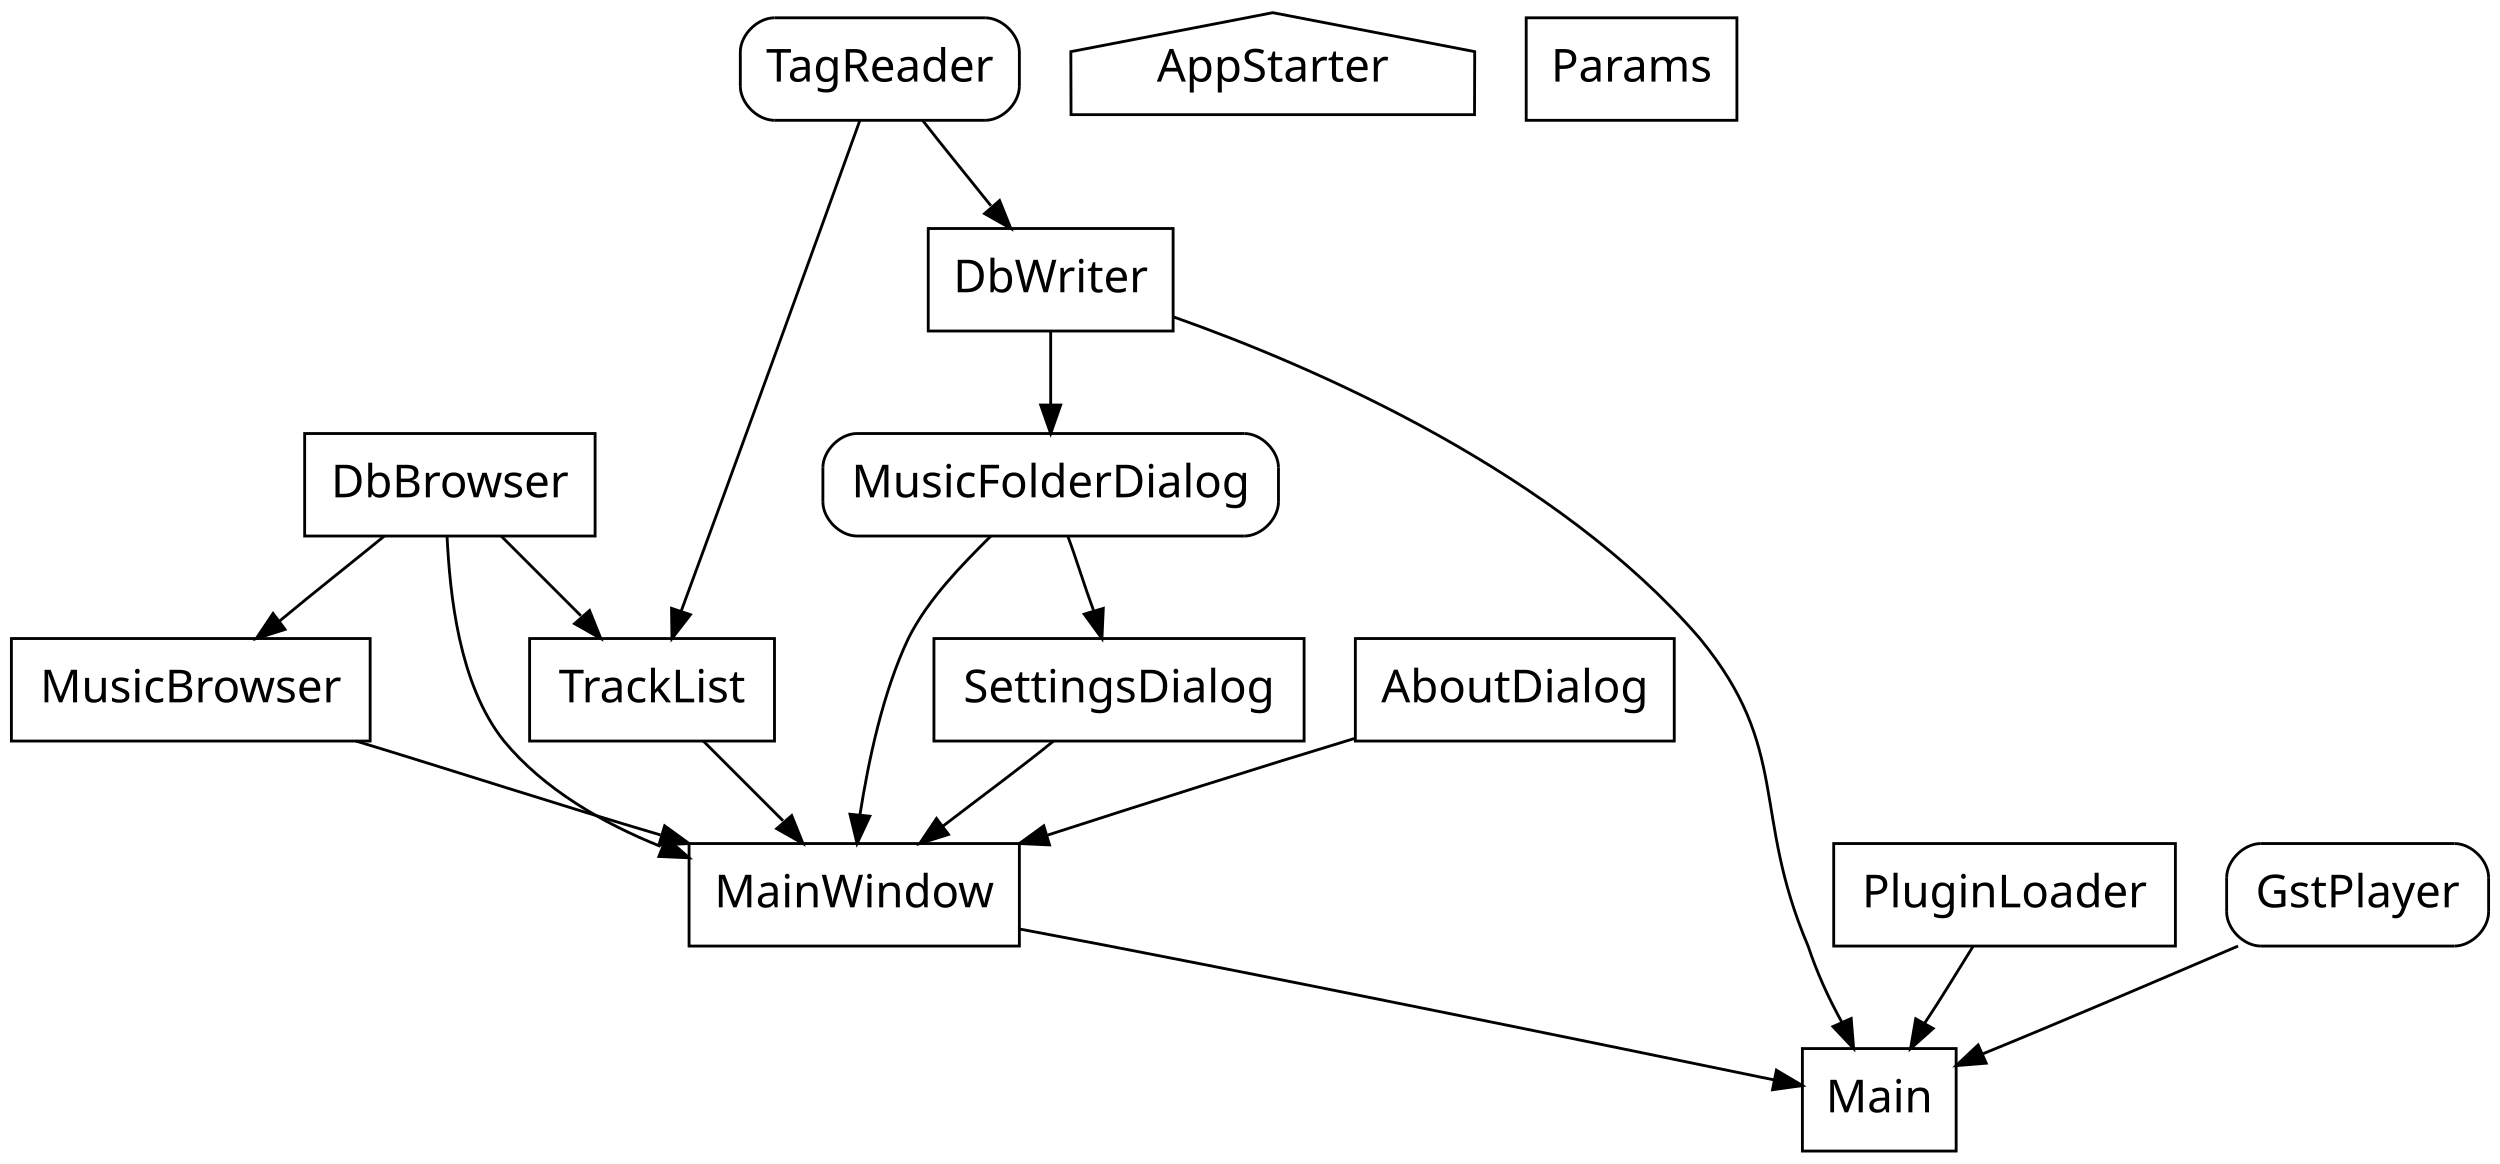
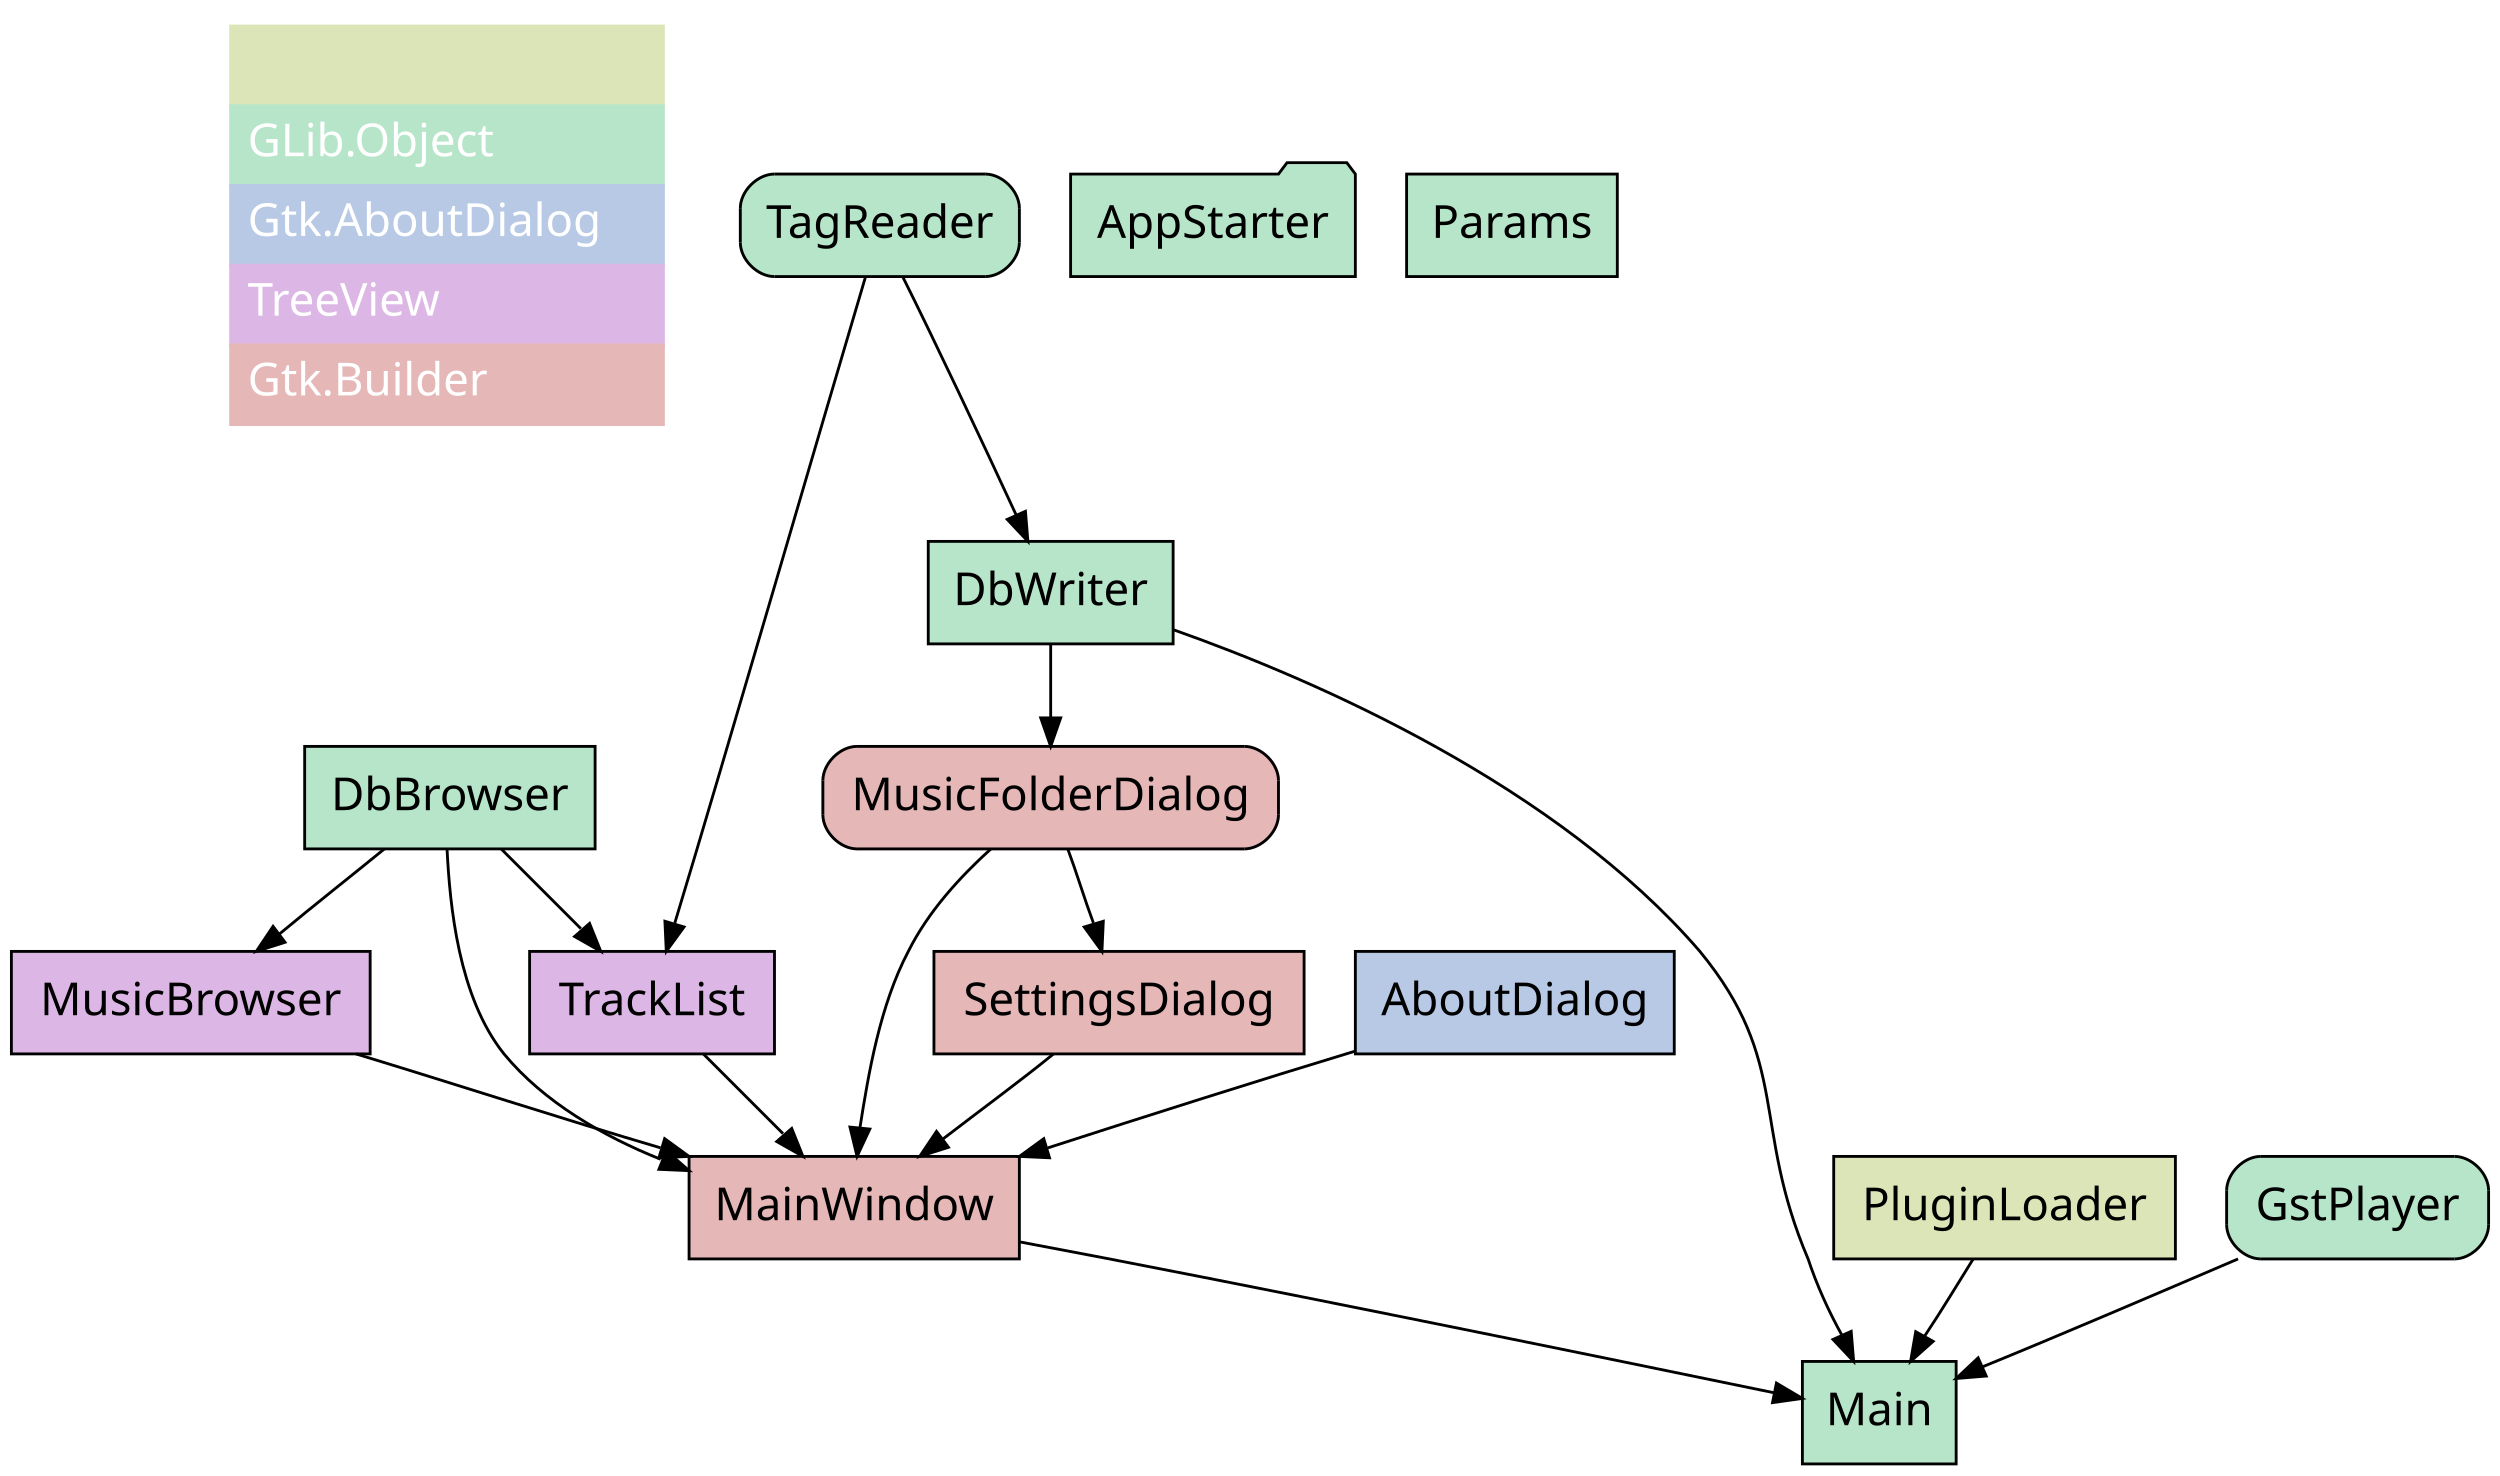
- <svg xmlns="http://www.w3.org/2000/svg" xmlns:xlink="http://www.w3.org/1999/xlink" width="432pt" height="201pt" viewBox="0.00 0.00 432.00 200.75">
-   <g id="graph0" class="graph" transform="scale(0.492027 0.492027) rotate(0) translate(4 404)">
-     <polygon style="fill:white;stroke:white;" points="-4,4 -4,-404 874,-404 874,4 -4,4" />
+ <svg xmlns="http://www.w3.org/2000/svg" xmlns:xlink="http://www.w3.org/1999/xlink" width="432pt" height="255pt" viewBox="0.00 0.00 432.00 254.87">
+   <g id="graph0" class="graph" transform="scale(0.492027 0.492027) rotate(0) translate(4 514)">
+     <polygon style="fill:white;stroke:white;" points="-4,4 -4,-514 874,-514 874,4 -4,4" />
    <g id="node1" class="node">
+       <polygon style="fill:none;stroke:white;" points="238,-510 68,-510 68,-360 238,-360 238,-510" />
+       <polygon style="fill:none;stroke:white;" points="76,-364 76,-506 230,-506 230,-364 76,-364" />
+       <polygon style="fill:#dce5b7;stroke:#dce5b7;" points="77,-477 77,-505 229,-505 229,-477 77,-477" />
+       <text text-anchor="start" x="83" y="-487.267" style="font-family:sans;font-size:16.00;fill:white;">  </text>
+       <polygon style="fill:#b7e5c9;stroke:#b7e5c9;" points="77,-449 77,-477 229,-477 229,-449 77,-449" />
+       <text text-anchor="start" x="83" y="-459.267" style="font-family:sans;font-size:16.00;fill:white;"> GLib.Object </text>
+       <polygon style="fill:#b7c9e5;stroke:#b7c9e5;" points="77,-421 77,-449 229,-449 229,-421 77,-421" />
+       <text text-anchor="start" x="83" y="-431.267" style="font-family:sans;font-size:16.00;fill:white;"> Gtk.AboutDialog </text>
+       <polygon style="fill:#dcb7e5;stroke:#dcb7e5;" points="77,-393 77,-421 229,-421 229,-393 77,-393" />
+       <text text-anchor="start" x="83" y="-403.267" style="font-family:sans;font-size:16.00;fill:white;"> TreeView </text>
+       <polygon style="fill:#e5b7b7;stroke:#e5b7b7;" points="77,-365 77,-393 229,-393 229,-365 77,-365" />
+       <text text-anchor="start" x="83" y="-375.267" style="font-family:sans;font-size:16.00;fill:white;"> Gtk.Builder </text>
+     </g>
+     <g id="node2" class="node">
      <a xlink:href="/home/qnull/xnoise/src/xnoise/xnoise-db-browser.vala" xlink:title="xnoise-db-browser.vala @ 34">
-         <polygon style="fill:none;stroke:black;" points="205,-252 103,-252 103,-216 205,-216 205,-252" />
+         <polygon style="fill:#b7e5c9;stroke:black;" points="205,-252 103,-252 103,-216 205,-216 205,-252" />
        <text text-anchor="middle" x="154" y="-229.6" style="font-family:sans;font-size:16.00;">DbBrowser</text>
      </a>
    </g>
-     <g id="node3" class="node">
+     <g id="node4" class="node">
      <a xlink:href="/home/qnull/xnoise/src/xnoise/xnoise-music-browser.vala" xlink:title="xnoise-music-browser.vala @ 35">
-         <polygon style="fill:none;stroke:black;" points="126,-180 4.26326e-14,-180 2.13163e-14,-144 126,-144 126,-180" />
+         <polygon style="fill:#dcb7e5;stroke:black;" points="126,-180 4.26326e-14,-180 2.13163e-14,-144 126,-144 126,-180" />
        <text text-anchor="middle" x="63" y="-157.6" style="font-family:sans;font-size:16.00;">MusicBrowser</text>
      </a>
    </g>
    <g id="edge2" class="edge">
      <path style="fill:none;stroke:black;" d="M131,-216C120,-207 106,-196 94,-186" />
      <polygon style="fill:black;stroke:black;" points="96.1,-183.2 86,-180 91.9,-188.8 96.1,-183.2" />
    </g>
-     <g id="node5" class="node">
+     <g id="node6" class="node">
      <a xlink:href="/home/qnull/xnoise/src/xnoise/xnoise-tracklist.vala" xlink:title="xnoise-tracklist.vala @ 35">
-         <polygon style="fill:none;stroke:black;" points="268,-180 182,-180 182,-144 268,-144 268,-180" />
+         <polygon style="fill:#dcb7e5;stroke:black;" points="268,-180 182,-180 182,-144 268,-144 268,-180" />
        <text text-anchor="middle" x="225" y="-157.6" style="font-family:sans;font-size:16.00;">TrackList</text>
      </a>
    </g>
    <g id="edge4" class="edge">
      <path style="fill:none;stroke:black;" d="M172,-216C181,-207 191,-197 200,-188" />
      <polygon style="fill:black;stroke:black;" points="203.049,-189.831 207,-180 197.781,-185.221 203.049,-189.831" />
    </g>
-     <g id="node7" class="node">
+     <g id="node8" class="node">
      <a xlink:href="/home/qnull/xnoise/src/xnoise/xnoise-main-window.vala" xlink:title="xnoise-main-window.vala @ 34">
-         <polygon style="fill:none;stroke:black;" points="354,-108 238,-108 238,-72 354,-72 354,-108" />
+         <polygon style="fill:#e5b7b7;stroke:black;" points="354,-108 238,-108 238,-72 354,-72 354,-108" />
        <text text-anchor="middle" x="296" y="-85.6" style="font-family:sans;font-size:16.00;">MainWindow</text>
      </a>
    </g>
    <g id="edge6" class="edge">
      <path style="fill:none;stroke:black;" d="M153,-216C154,-196 157,-164 173,-144 187,-127 208,-115 228,-107" />
      <polygon style="fill:black;stroke:black;" points="230.015,-109.964 238,-103 227.415,-103.464 230.015,-109.964" />
    </g>
    <g id="edge22" class="edge">
      <path style="fill:none;stroke:black;" d="M121,-144C154,-134 194,-121 228,-111" />
      <polygon style="fill:black;stroke:black;" points="229.427,-114.226 238,-108 227.416,-107.521 229.427,-114.226" />
    </g>
    <g id="edge26" class="edge">
      <path style="fill:none;stroke:black;" d="M243,-144C252,-135 262,-125 271,-116" />
      <polygon style="fill:black;stroke:black;" points="274.049,-117.831 278,-108 268.781,-113.221 274.049,-117.831" />
    </g>
-     <g id="node15" class="node">
+     <g id="node16" class="node">
      <a xlink:href="/home/qnull/xnoise/src/xnoise/xnoise-main.vala" xlink:title="xnoise-main.vala @ 31">
-         <polygon style="fill:none;stroke:black;" points="683,-36 629,-36 629,-1.06581e-14 683,-0 683,-36" />
+         <polygon style="fill:#b7e5c9;stroke:black;" points="683,-36 629,-36 629,-1.06581e-14 683,-0 683,-36" />
        <text text-anchor="middle" x="656" y="-13.6" style="font-family:sans;font-size:16.00;">Main</text>
      </a>
    </g>
    <g id="edge30" class="edge">
      <path style="fill:none;stroke:black;" d="M354,-78C429,-64 556,-38 619,-25" />
      <polygon style="fill:black;stroke:black;" points="619.881,-28.393 629,-23 618.508,-21.529 619.881,-28.393" />
    </g>
-     <g id="node8" class="node">
+     <g id="node9" class="node">
      <a xlink:href="/home/qnull/xnoise/src/xnoise/xnoise-music-dir-dialog.vala" xlink:title="xnoise-music-dir-dialog.vala @ 35">
+         <polygon style="fill:#e5b7b7;stroke:#e5b7b7;" points="433,-252 297,-252 285,-240 285,-228 297,-216 433,-216 445,-228 445,-240 433,-252" />
+         <path style="fill:#e5b7b7;stroke:#e5b7b7;" d="M297,-252C291,-252 285,-246 285,-240" />
+         <path style="fill:#e5b7b7;stroke:#e5b7b7;" d="M285,-228C285,-222 291,-216 297,-216" />
+         <path style="fill:#e5b7b7;stroke:#e5b7b7;" d="M433,-216C439,-216 445,-222 445,-228" />
+         <path style="fill:#e5b7b7;stroke:#e5b7b7;" d="M445,-240C445,-246 439,-252 433,-252" />
        <polyline style="fill:none;stroke:black;" points="433,-252 297,-252 " />
        <path style="fill:none;stroke:black;" d="M297,-252C291,-252 285,-246 285,-240" />
        <polyline style="fill:none;stroke:black;" points="285,-240 285,-228 " />
        <path style="fill:none;stroke:black;" d="M285,-228C285,-222 291,-216 297,-216" />
        <polyline style="fill:none;stroke:black;" points="297,-216 433,-216 " />
        <path style="fill:none;stroke:black;" d="M433,-216C439,-216 445,-222 445,-228" />
        <polyline style="fill:none;stroke:black;" points="445,-228 445,-240 " />
        <path style="fill:none;stroke:black;" d="M445,-240C445,-246 439,-252 433,-252" />
        <text text-anchor="middle" x="365" y="-229.6" style="font-family:sans;font-size:16.00;">MusicFolderDialog</text>
      </a>
    </g>
    <g id="edge10" class="edge">
-       <path style="fill:none;stroke:black;" d="M344,-216C334,-206 322,-194 315,-180 306,-161 301,-137 298,-118" />
+       <path style="fill:none;stroke:black;" d="M344,-216C333,-206 322,-194 315,-180 305,-161 301,-137 298,-118" />
      <polygon style="fill:black;stroke:black;" points="301.478,-117.602 297,-108 294.512,-118.299 301.478,-117.602" />
    </g>
-     <g id="node10" class="node">
+     <g id="node11" class="node">
      <a xlink:href="/home/qnull/xnoise/src/xnoise/xnoise-settings-dialog.vala" xlink:title="xnoise-settings-dialog.vala @ 34">
-         <polygon style="fill:none;stroke:black;" points="454,-180 324,-180 324,-144 454,-144 454,-180" />
+         <polygon style="fill:#e5b7b7;stroke:black;" points="454,-180 324,-180 324,-144 454,-144 454,-180" />
        <text text-anchor="middle" x="389" y="-157.6" style="font-family:sans;font-size:16.00;">SettingsDialog</text>
      </a>
    </g>
    <g id="edge8" class="edge">
      <path style="fill:none;stroke:black;" d="M371,-216C374,-208 377,-198 380,-190" />
      <polygon style="fill:black;stroke:black;" points="383.479,-190.584 383,-180 376.774,-188.573 383.479,-190.584" />
    </g>
    <g id="edge20" class="edge">
      <path style="fill:none;stroke:black;" d="M366,-144C355,-135 340,-124 327,-114" />
      <polygon style="fill:black;stroke:black;" points="329.1,-111.2 319,-108 324.9,-116.8 329.1,-111.2" />
    </g>
-     <g id="node12" class="node">
+     <g id="node13" class="node">
      <a xlink:href="/home/qnull/xnoise/src/xnoise/xnoise-db-writer.vala" xlink:title="xnoise-db-writer.vala @ 34">
-         <polygon style="fill:none;stroke:black;" points="408,-324 322,-324 322,-288 408,-288 408,-324" />
+         <polygon style="fill:#b7e5c9;stroke:black;" points="408,-324 322,-324 322,-288 408,-288 408,-324" />
        <text text-anchor="middle" x="365" y="-301.6" style="font-family:sans;font-size:16.00;">DbWriter</text>
      </a>
    </g>
    <g id="edge12" class="edge">
      <path style="fill:none;stroke:black;" d="M365,-288C365,-280 365,-271 365,-262" />
      <polygon style="fill:black;stroke:black;" points="368.5,-262 365,-252 361.5,-262 368.5,-262" />
    </g>
    <g id="edge14" class="edge">
      <path style="fill:none;stroke:black;" d="M408,-293C459,-275 543,-238 593,-180 625,-141 611,-119 631,-72 634,-63 638,-54 643,-45" />
      <polygon style="fill:black;stroke:black;" points="646.137,-46.56 647,-36 639.74,-43.717 646.137,-46.56" />
    </g>
-     <g id="node16" class="node">
+     <g id="node17" class="node">
      <a xlink:href="/home/qnull/xnoise/src/xnoise/xnoise-tag-reader.vala" xlink:title="xnoise-tag-reader.vala @ 35">
-         <polyline style="fill:none;stroke:black;" points="342,-398 268,-398 " />
-         <path style="fill:none;stroke:black;" d="M268,-398C262,-398 256,-392 256,-386" />
-         <polyline style="fill:none;stroke:black;" points="256,-386 256,-374 " />
-         <path style="fill:none;stroke:black;" d="M256,-374C256,-368 262,-362 268,-362" />
-         <polyline style="fill:none;stroke:black;" points="268,-362 342,-362 " />
-         <path style="fill:none;stroke:black;" d="M342,-362C348,-362 354,-368 354,-374" />
-         <polyline style="fill:none;stroke:black;" points="354,-374 354,-386 " />
-         <path style="fill:none;stroke:black;" d="M354,-386C354,-392 348,-398 342,-398" />
-         <text text-anchor="middle" x="305" y="-375.6" style="font-family:sans;font-size:16.00;">TagReader</text>
+         <polygon style="fill:#b7e5c9;stroke:#b7e5c9;" points="342,-453 268,-453 256,-441 256,-429 268,-417 342,-417 354,-429 354,-441 342,-453" />
+         <path style="fill:#b7e5c9;stroke:#b7e5c9;" d="M268,-453C262,-453 256,-447 256,-441" />
+         <path style="fill:#b7e5c9;stroke:#b7e5c9;" d="M256,-429C256,-423 262,-417 268,-417" />
+         <path style="fill:#b7e5c9;stroke:#b7e5c9;" d="M342,-417C348,-417 354,-423 354,-429" />
+         <path style="fill:#b7e5c9;stroke:#b7e5c9;" d="M354,-441C354,-447 348,-453 342,-453" />
+         <polyline style="fill:none;stroke:black;" points="342,-453 268,-453 " />
+         <path style="fill:none;stroke:black;" d="M268,-453C262,-453 256,-447 256,-441" />
+         <polyline style="fill:none;stroke:black;" points="256,-441 256,-429 " />
+         <path style="fill:none;stroke:black;" d="M256,-429C256,-423 262,-417 268,-417" />
+         <polyline style="fill:none;stroke:black;" points="268,-417 342,-417 " />
+         <path style="fill:none;stroke:black;" d="M342,-417C348,-417 354,-423 354,-429" />
+         <polyline style="fill:none;stroke:black;" points="354,-429 354,-441 " />
+         <path style="fill:none;stroke:black;" d="M354,-441C354,-447 348,-453 342,-453" />
+         <text text-anchor="middle" x="305" y="-430.6" style="font-family:sans;font-size:16.00;">TagReader</text>
      </a>
    </g>
    <g id="edge16" class="edge">
-       <path style="fill:none;stroke:black;" d="M298,-362C284,-323 252,-235 235,-189" />
-       <polygon style="fill:black;stroke:black;" points="238.483,-188.38 232,-180 231.842,-190.594 238.483,-188.38" />
+       <path style="fill:none;stroke:black;" d="M300,-417C286,-370 250,-246 233,-190" />
+       <polygon style="fill:black;stroke:black;" points="236.226,-188.573 230,-180 229.521,-190.584 236.226,-188.573" />
    </g>
    <g id="edge18" class="edge">
-       <path style="fill:none;stroke:black;" d="M320,-362C327,-353 336,-342 344,-332" />
-       <polygon style="fill:black;stroke:black;" points="347.049,-333.831 351,-324 341.781,-329.221 347.049,-333.831" />
-     </g>
-     <g id="node21" class="node">
+       <path style="fill:none;stroke:black;" d="M313,-417C324,-395 341,-359 353,-333" />
+       <polygon style="fill:black;stroke:black;" points="356.137,-334.56 357,-324 349.74,-331.717 356.137,-334.56" />
+     </g>
+     <g id="node22" class="node">
      <a xlink:href="/home/qnull/xnoise/src/xnoise/xnoise-about.vala" xlink:title="xnoise-about.vala @ 33">
-         <polygon style="fill:none;stroke:black;" points="584,-180 472,-180 472,-144 584,-144 584,-180" />
+         <polygon style="fill:#b7c9e5;stroke:black;" points="584,-180 472,-180 472,-144 584,-144 584,-180" />
        <text text-anchor="middle" x="528" y="-157.6" style="font-family:sans;font-size:16.00;">AboutDialog</text>
      </a>
    </g>
    <g id="edge24" class="edge">
      <path style="fill:none;stroke:black;" d="M472,-145C439,-135 398,-122 364,-111" />
      <polygon style="fill:black;stroke:black;" points="364.584,-107.521 354,-108 362.573,-114.226 364.584,-107.521" />
    </g>
-     <g id="node24" class="node">
+     <g id="node25" class="node">
      <a xlink:href="/home/qnull/xnoise/src/xnoise/xnoise-plugin-loader.vala" xlink:title="xnoise-plugin-loader.vala @ 31">
-         <polygon style="fill:none;stroke:black;" points="760,-108 640,-108 640,-72 760,-72 760,-108" />
+         <polygon style="fill:#dce5b7;stroke:black;" points="760,-108 640,-108 640,-72 760,-72 760,-108" />
        <text text-anchor="middle" x="700" y="-85.6" style="font-family:sans;font-size:16.00;">PluginLoader</text>
      </a>
    </g>
    <g id="edge28" class="edge">
      <path style="fill:none;stroke:black;" d="M689,-72C684,-64 678,-54 672,-45" />
      <polygon style="fill:black;stroke:black;" points="674.916,-43.042 667,-36 668.797,-46.441 674.916,-43.042" />
    </g>
-     <g id="node27" class="node">
+     <g id="node28" class="node">
      <a xlink:href="/home/qnull/xnoise/src/xnoise/xnoise-gst-player.vala" xlink:title="xnoise-gst-player.vala @ 33">
+         <polygon style="fill:#b7e5c9;stroke:#b7e5c9;" points="858,-108 790,-108 778,-96 778,-84 790,-72 858,-72 870,-84 870,-96 858,-108" />
+         <path style="fill:#b7e5c9;stroke:#b7e5c9;" d="M790,-108C784,-108 778,-102 778,-96" />
+         <path style="fill:#b7e5c9;stroke:#b7e5c9;" d="M778,-84C778,-78 784,-72 790,-72" />
+         <path style="fill:#b7e5c9;stroke:#b7e5c9;" d="M858,-72C864,-72 870,-78 870,-84" />
+         <path style="fill:#b7e5c9;stroke:#b7e5c9;" d="M870,-96C870,-102 864,-108 858,-108" />
        <polyline style="fill:none;stroke:black;" points="858,-108 790,-108 " />
        <path style="fill:none;stroke:black;" d="M790,-108C784,-108 778,-102 778,-96" />
        <polyline style="fill:none;stroke:black;" points="778,-96 778,-84 " />
        <path style="fill:none;stroke:black;" d="M778,-84C778,-78 784,-72 790,-72" />
        <polyline style="fill:none;stroke:black;" points="790,-72 858,-72 " />
        <path style="fill:none;stroke:black;" d="M858,-72C864,-72 870,-78 870,-84" />
        <polyline style="fill:none;stroke:black;" points="870,-84 870,-96 " />
        <path style="fill:none;stroke:black;" d="M870,-96C870,-102 864,-108 858,-108" />
        <text text-anchor="middle" x="824" y="-85.6" style="font-family:sans;font-size:16.00;">GstPlayer</text>
      </a>
    </g>
    <g id="edge32" class="edge">
      <path style="fill:none;stroke:black;" d="M782,-72C754,-60 719,-45 692,-34" />
      <polygon style="fill:black;stroke:black;" points="693.56,-30.863 683,-30 690.717,-37.26 693.56,-30.863" />
    </g>
-     <g id="node29" class="node">
+     <g id="node30" class="node">
      <a xlink:href="/home/qnull/xnoise/src/xnoise/xnoise-app-starter.vala" xlink:title="xnoise-app-starter.vala @ 31">
-         <polygon style="fill:none;stroke:black;" points="513.918,-386.118 443,-399.799 372.082,-386.118 372.148,-363.982 513.852,-363.982 513.918,-386.118" />
-         <text text-anchor="middle" x="443" y="-375.6" style="font-family:sans;font-size:16.00;">AppStarter</text>
-       </a>
-     </g>
-     <g id="node30" class="node">
+         <polygon style="fill:#b7e5c9;stroke:black;" points="472,-453 469,-457 448,-457 445,-453 372,-453 372,-417 472,-417 472,-453" />
+         <text text-anchor="middle" x="422" y="-430.6" style="font-family:sans;font-size:16.00;">AppStarter</text>
+       </a>
+     </g>
+     <g id="node31" class="node">
      <a xlink:href="/home/qnull/xnoise/src/xnoise/xnoise-parameter.vala" xlink:title="xnoise-parameter.vala @ 33">
-         <polygon style="fill:none;stroke:black;" points="606,-398 532,-398 532,-362 606,-362 606,-398" />
-         <text text-anchor="middle" x="569" y="-375.6" style="font-family:sans;font-size:16.00;">Params</text>
+         <polygon style="fill:#b7e5c9;stroke:black;" points="564,-453 490,-453 490,-417 564,-417 564,-453" />
+         <text text-anchor="middle" x="527" y="-430.6" style="font-family:sans;font-size:16.00;">Params</text>
      </a>
    </g>
  </g>
</svg>
